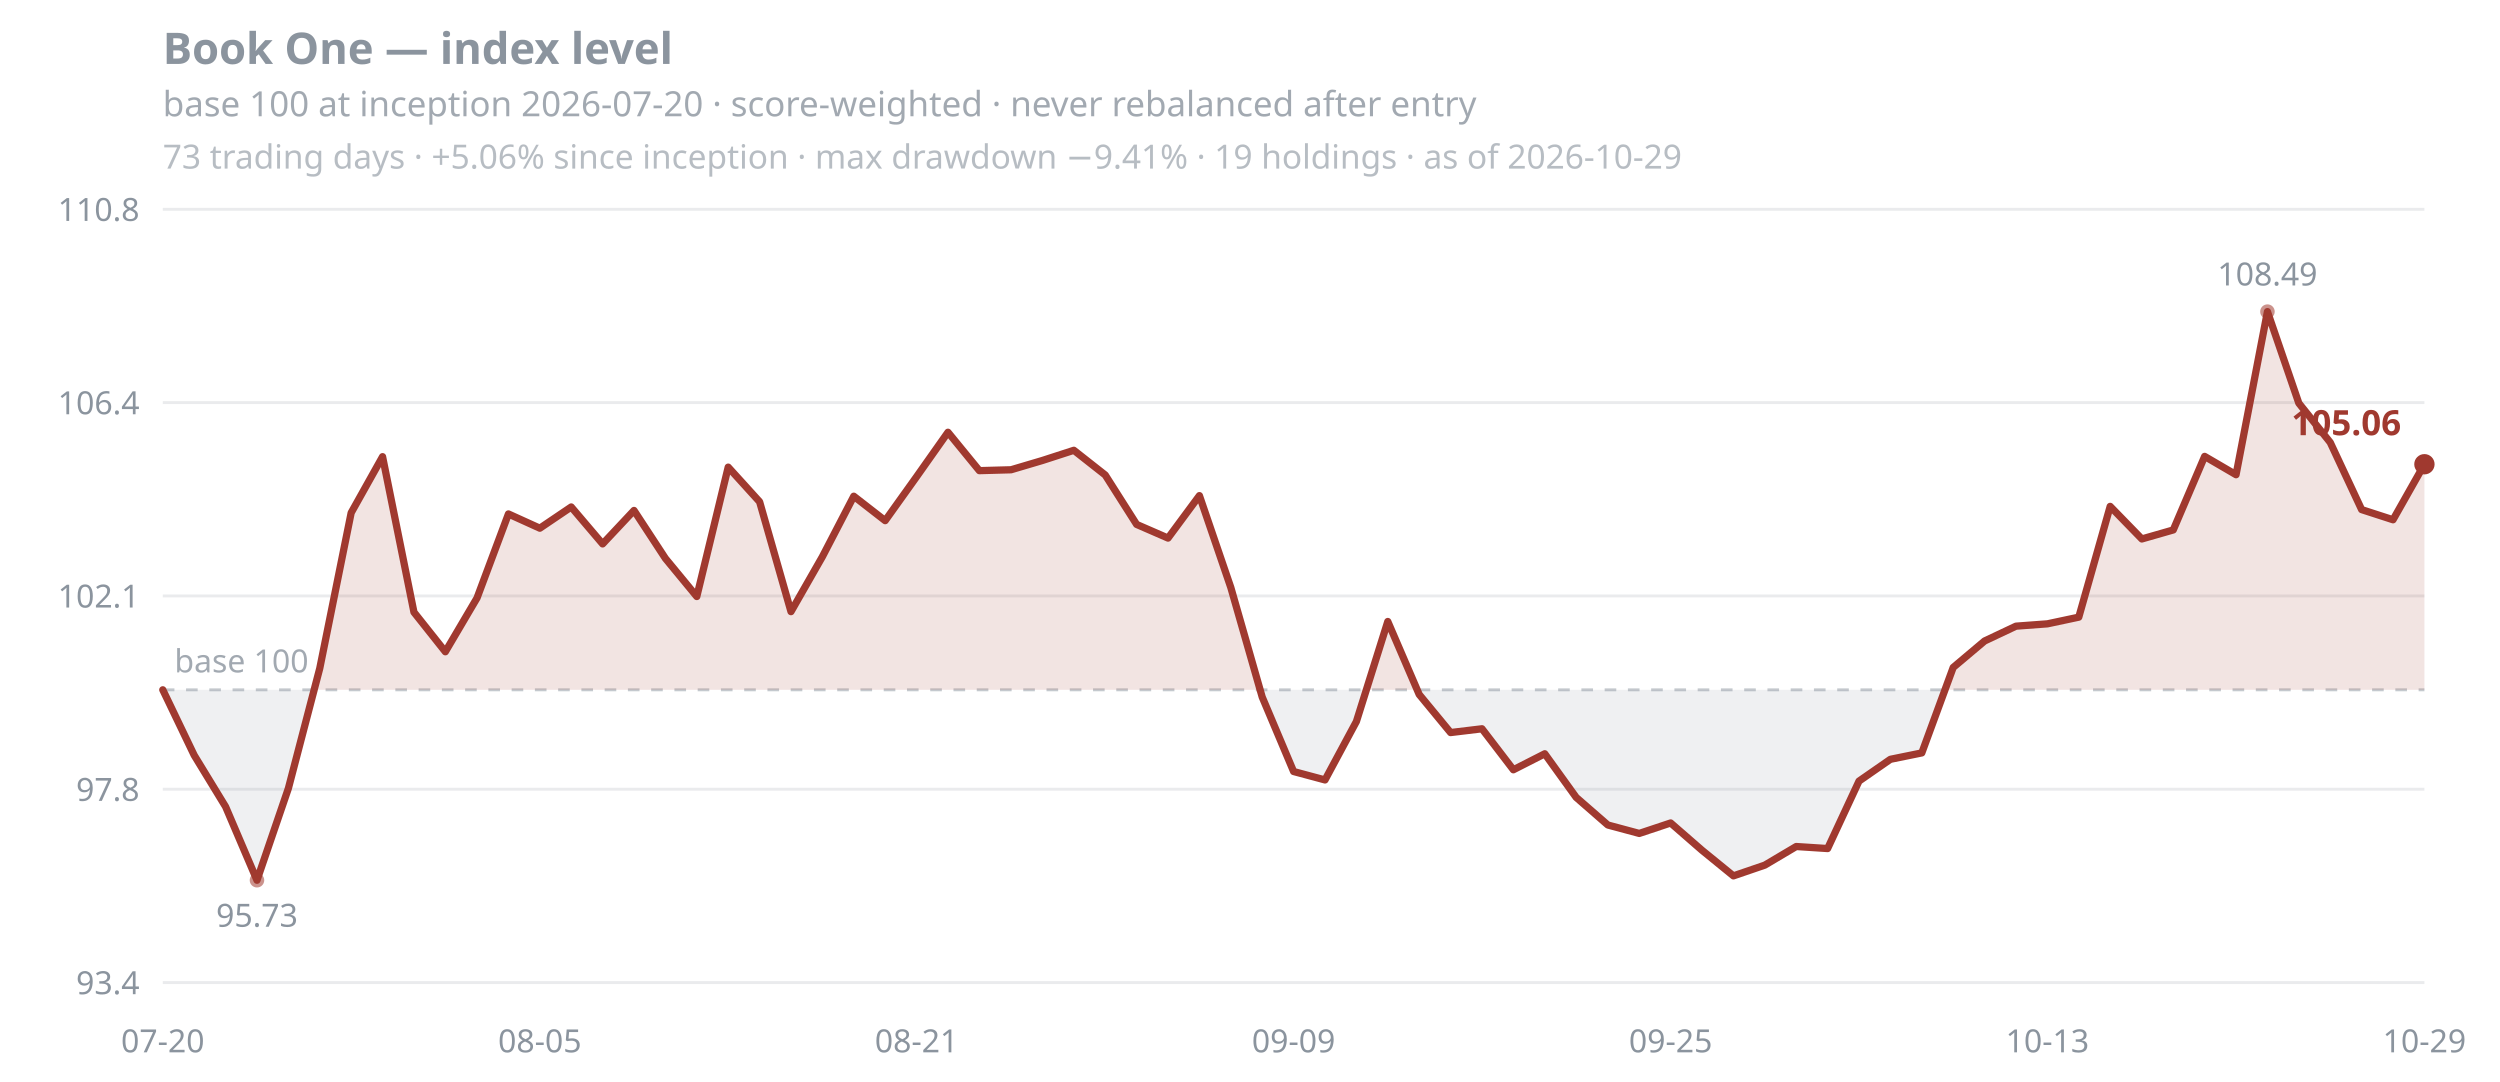
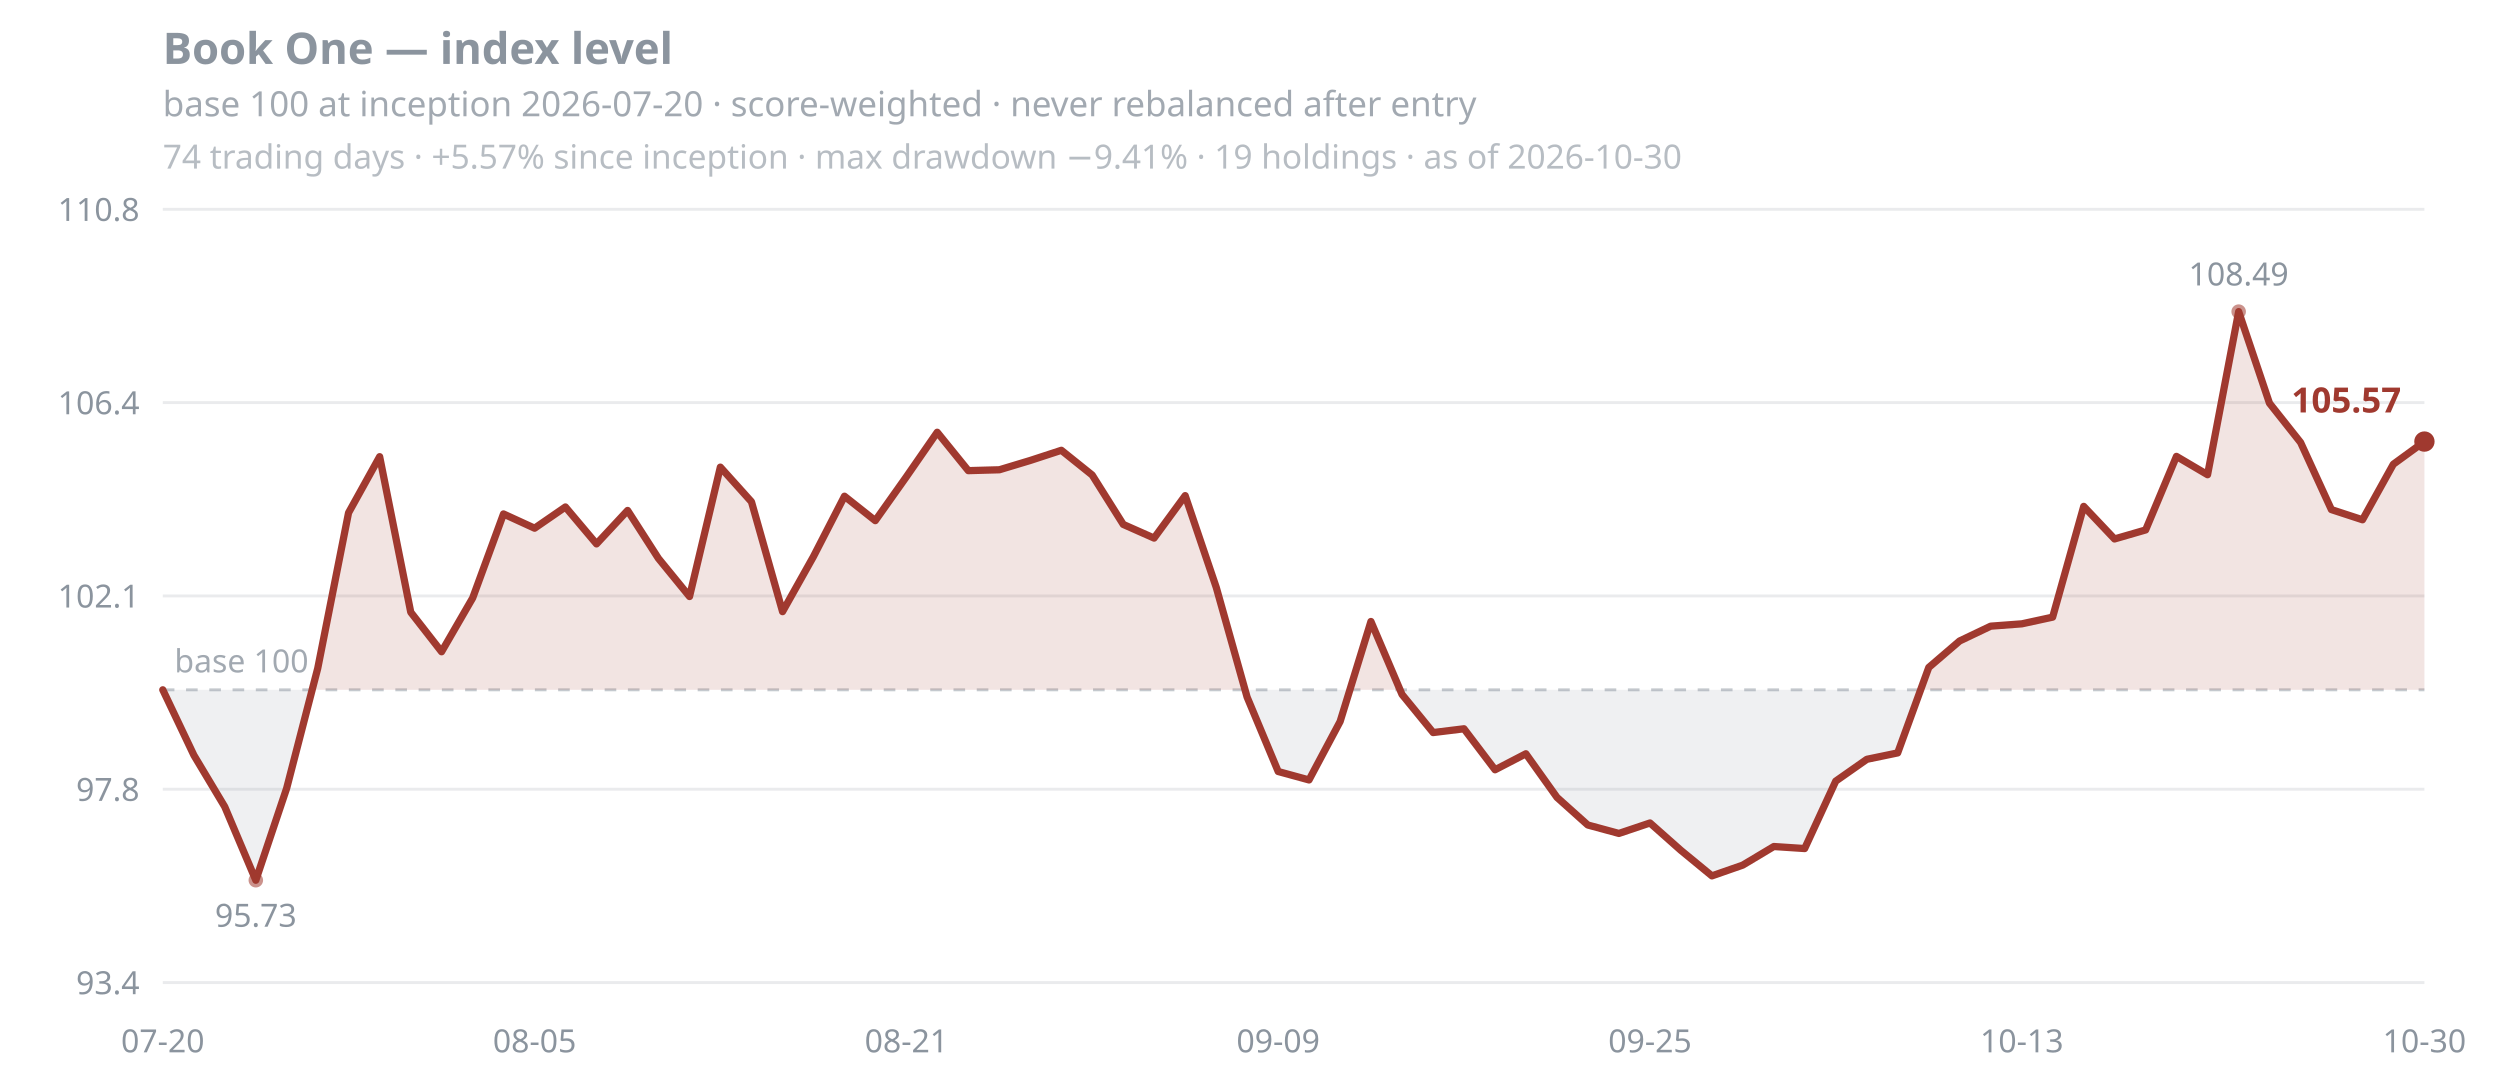
<svg xmlns="http://www.w3.org/2000/svg" viewBox="0 0 860 372" font-family="ui-sans-serif,system-ui,sans-serif">
  <text x="56" y="22" font-size="15" font-weight="600" fill="#8b949e">Book One — index level</text>
  <text x="56" y="40" font-size="12" fill="#8b949e" opacity="0.8">base 100 at inception 2026-07-20 · score-weighted · never rebalanced after entry</text>
-   <text x="56" y="58" font-size="11.5" fill="#8b949e" opacity="0.62">73 trading days · +5.06% since inception · max drawdown −9.41% · 19 holdings · as of 2026-10-29</text>
+   <text x="56" y="58" font-size="11.5" fill="#8b949e" opacity="0.62">74 trading days · +5.57% since inception · max drawdown −9.41% · 19 holdings · as of 2026-10-30</text>
  <line x1="56" y1="338.0" x2="834" y2="338.0" stroke="#8b949e" stroke-opacity="0.18" />
  <text x="48" y="342.0" font-size="11" fill="#8b949e" text-anchor="end">93.4</text>
  <line x1="56" y1="271.5" x2="834" y2="271.5" stroke="#8b949e" stroke-opacity="0.18" />
  <text x="48" y="275.5" font-size="11" fill="#8b949e" text-anchor="end">97.8</text>
  <line x1="56" y1="205.0" x2="834" y2="205.0" stroke="#8b949e" stroke-opacity="0.18" />
  <text x="48" y="209.0" font-size="11" fill="#8b949e" text-anchor="end">102.1</text>
  <line x1="56" y1="138.5" x2="834" y2="138.5" stroke="#8b949e" stroke-opacity="0.18" />
  <text x="48" y="142.5" font-size="11" fill="#8b949e" text-anchor="end">106.4</text>
  <line x1="56" y1="72.0" x2="834" y2="72.0" stroke="#8b949e" stroke-opacity="0.18" />
  <text x="48" y="76.0" font-size="11" fill="#8b949e" text-anchor="end">110.8</text>
  <line x1="56" y1="237.3" x2="834" y2="237.3" stroke="#8b949e" stroke-opacity="0.5" stroke-dasharray="4 4" />
  <text x="60" y="231.3" font-size="11" fill="#8b949e" text-anchor="start" opacity="0.8">base 100</text>
  <text x="56.0" y="362" font-size="11" fill="#8b949e" text-anchor="middle">07-20</text>
-   <text x="185.7" y="362" font-size="11" fill="#8b949e" text-anchor="middle">08-05</text>
-   <text x="315.3" y="362" font-size="11" fill="#8b949e" text-anchor="middle">08-21</text>
-   <text x="445.0" y="362" font-size="11" fill="#8b949e" text-anchor="middle">09-09</text>
-   <text x="574.7" y="362" font-size="11" fill="#8b949e" text-anchor="middle">09-25</text>
-   <text x="704.3" y="362" font-size="11" fill="#8b949e" text-anchor="middle">10-13</text>
-   <text x="834.0" y="362" font-size="11" fill="#8b949e" text-anchor="middle">10-29</text>
+   <text x="183.9" y="362" font-size="11" fill="#8b949e" text-anchor="middle">08-05</text>
+   <text x="311.8" y="362" font-size="11" fill="#8b949e" text-anchor="middle">08-21</text>
+   <text x="439.7" y="362" font-size="11" fill="#8b949e" text-anchor="middle">09-09</text>
+   <text x="567.6" y="362" font-size="11" fill="#8b949e" text-anchor="middle">09-25</text>
+   <text x="695.5" y="362" font-size="11" fill="#8b949e" text-anchor="middle">10-13</text>
+   <text x="834.0" y="362" font-size="11" fill="#8b949e" text-anchor="middle">10-30</text>
  <defs>
    <clipPath id="above">
      <rect x="56" y="72" width="778" height="165.3" />
    </clipPath>
    <clipPath id="below">
      <rect x="56" y="237.3" width="778" height="100.7" />
    </clipPath>
  </defs>
-   <polygon points="56.0,237.3 56.0,237.3 66.8,259.8 77.6,277.5 88.4,302.8 99.2,271.2 110.0,229.9 120.8,176.4 131.6,157.1 142.4,210.6 153.2,224.2 164.1,205.7 174.9,176.8 185.7,181.7 196.5,174.4 207.3,187.1 218.1,175.6 228.9,192.1 239.7,205.2 250.5,160.7 261.3,172.6 272.1,210.4 282.9,191.5 293.7,170.7 304.5,179.1 315.3,164.0 326.1,148.7 336.9,161.9 347.8,161.6 358.6,158.4 369.4,154.9 380.2,163.4 391.0,180.4 401.8,185.1 412.6,170.5 423.4,202.1 434.2,239.8 445.0,265.4 455.8,268.3 466.6,248.2 477.4,213.8 488.2,238.9 499.0,252.0 509.8,250.7 520.6,264.8 531.4,259.3 542.2,274.3 553.1,283.8 563.9,286.7 574.7,283.1 585.5,292.5 596.3,301.3 607.1,297.6 617.9,291.2 628.7,291.9 639.5,268.7 650.3,261.2 661.1,259.0 671.9,229.6 682.7,220.5 693.5,215.4 704.3,214.6 715.1,212.3 725.9,174.2 736.8,185.4 747.6,182.3 758.4,157.0 769.2,163.3 780.0,107.2 790.8,138.7 801.6,152.2 812.4,175.3 823.2,178.8 834.0,159.7 834.0,237.3" fill="#a0392f" fill-opacity="0.14" clip-path="url(#above)" />
-   <polygon points="56.0,237.3 56.0,237.3 66.8,259.8 77.6,277.5 88.4,302.8 99.2,271.2 110.0,229.9 120.8,176.4 131.6,157.1 142.4,210.6 153.2,224.2 164.1,205.7 174.9,176.8 185.7,181.7 196.5,174.4 207.3,187.1 218.1,175.6 228.9,192.1 239.7,205.2 250.5,160.7 261.3,172.6 272.1,210.4 282.9,191.5 293.7,170.7 304.5,179.1 315.3,164.0 326.1,148.7 336.9,161.9 347.8,161.6 358.6,158.4 369.4,154.9 380.2,163.4 391.0,180.4 401.8,185.1 412.6,170.5 423.4,202.1 434.2,239.8 445.0,265.4 455.8,268.3 466.6,248.2 477.4,213.8 488.2,238.9 499.0,252.0 509.8,250.7 520.6,264.8 531.4,259.3 542.2,274.3 553.1,283.8 563.9,286.7 574.7,283.1 585.5,292.5 596.3,301.3 607.1,297.6 617.9,291.2 628.7,291.9 639.5,268.7 650.3,261.2 661.1,259.0 671.9,229.6 682.7,220.5 693.5,215.4 704.3,214.6 715.1,212.3 725.9,174.2 736.8,185.4 747.6,182.3 758.4,157.0 769.2,163.3 780.0,107.2 790.8,138.7 801.6,152.2 812.4,175.3 823.2,178.8 834.0,159.7 834.0,237.3" fill="#8b949e" fill-opacity="0.14" clip-path="url(#below)" />
-   <polyline points="56.0,237.3 66.8,259.8 77.6,277.5 88.4,302.8 99.2,271.2 110.0,229.9 120.8,176.4 131.6,157.1 142.4,210.6 153.2,224.2 164.1,205.7 174.9,176.8 185.7,181.7 196.5,174.4 207.3,187.1 218.1,175.6 228.9,192.1 239.7,205.2 250.5,160.7 261.3,172.6 272.1,210.4 282.9,191.5 293.7,170.7 304.5,179.1 315.3,164.0 326.1,148.7 336.9,161.9 347.8,161.6 358.6,158.4 369.4,154.9 380.2,163.4 391.0,180.4 401.8,185.1 412.6,170.5 423.4,202.1 434.2,239.8 445.0,265.4 455.8,268.3 466.6,248.2 477.4,213.8 488.2,238.9 499.0,252.0 509.8,250.7 520.6,264.8 531.4,259.3 542.2,274.3 553.1,283.8 563.9,286.7 574.7,283.1 585.5,292.5 596.3,301.3 607.1,297.6 617.9,291.2 628.7,291.9 639.5,268.7 650.3,261.2 661.1,259.0 671.9,229.6 682.7,220.5 693.5,215.4 704.3,214.6 715.1,212.3 725.9,174.2 736.8,185.4 747.6,182.3 758.4,157.0 769.2,163.3 780.0,107.2 790.8,138.7 801.6,152.2 812.4,175.3 823.2,178.8 834.0,159.7" fill="none" stroke="#a0392f" stroke-width="2.5" stroke-linejoin="round" stroke-linecap="round" />
-   <circle cx="88.4" cy="302.8" r="2.5" fill="#a0392f" fill-opacity="0.55" />
-   <text x="88.4" y="318.8" font-size="11" fill="#8b949e" text-anchor="middle">95.73</text>
-   <circle cx="780.0" cy="107.2" r="2.5" fill="#a0392f" fill-opacity="0.55" />
-   <text x="780.0" y="98.2" font-size="11" fill="#8b949e" text-anchor="middle">108.49</text>
-   <circle cx="834.0" cy="159.7" r="3.5" fill="#a0392f" />
-   <text x="826.0" y="149.7" font-size="12" font-weight="600" fill="#a0392f" text-anchor="end">105.06</text>
+   <polygon points="56.0,237.3 56.0,237.3 66.7,259.8 77.3,277.5 88.0,302.8 98.6,271.2 109.3,229.9 119.9,176.4 130.6,157.1 141.3,210.6 151.9,224.2 162.6,205.7 173.2,176.8 183.9,181.7 194.5,174.4 205.2,187.1 215.9,175.6 226.5,192.1 237.2,205.2 247.8,160.7 258.5,172.6 269.2,210.4 279.8,191.5 290.5,170.7 301.1,179.1 311.8,164.0 322.4,148.7 333.1,161.9 343.8,161.6 354.4,158.4 365.1,154.9 375.7,163.4 386.4,180.4 397.0,185.1 407.7,170.5 418.4,202.1 429.0,239.8 439.7,265.4 450.3,268.3 461.0,248.2 471.6,213.8 482.3,238.9 493.0,252.0 503.6,250.7 514.3,264.8 524.9,259.3 535.6,274.3 546.2,283.8 556.9,286.7 567.6,283.1 578.2,292.5 588.9,301.3 599.5,297.6 610.2,291.2 620.8,291.9 631.5,268.7 642.2,261.2 652.8,259.0 663.5,229.6 674.1,220.5 684.8,215.4 695.5,214.6 706.1,212.3 716.8,174.2 727.4,185.4 738.1,182.3 748.7,157.0 759.4,163.3 770.1,107.2 780.7,138.7 791.4,152.2 802.0,175.3 812.7,178.8 823.3,159.7 834.0,151.9 834.0,237.3" fill="#a0392f" fill-opacity="0.14" clip-path="url(#above)" />
+   <polygon points="56.0,237.3 56.0,237.3 66.7,259.8 77.3,277.5 88.0,302.8 98.6,271.2 109.3,229.9 119.9,176.4 130.6,157.1 141.3,210.6 151.9,224.2 162.6,205.7 173.2,176.8 183.9,181.7 194.5,174.4 205.2,187.1 215.9,175.6 226.5,192.1 237.2,205.2 247.8,160.7 258.5,172.6 269.2,210.4 279.8,191.5 290.5,170.7 301.1,179.1 311.8,164.0 322.4,148.7 333.1,161.9 343.8,161.6 354.4,158.4 365.1,154.9 375.7,163.4 386.4,180.4 397.0,185.1 407.7,170.5 418.4,202.1 429.0,239.8 439.7,265.4 450.3,268.3 461.0,248.2 471.6,213.8 482.3,238.9 493.0,252.0 503.6,250.7 514.3,264.8 524.9,259.3 535.6,274.3 546.2,283.8 556.9,286.7 567.6,283.1 578.2,292.5 588.9,301.3 599.5,297.6 610.2,291.2 620.8,291.9 631.5,268.7 642.2,261.2 652.8,259.0 663.5,229.6 674.1,220.5 684.8,215.4 695.5,214.6 706.1,212.3 716.8,174.2 727.4,185.4 738.1,182.3 748.7,157.0 759.4,163.3 770.1,107.2 780.7,138.7 791.4,152.2 802.0,175.3 812.7,178.8 823.3,159.7 834.0,151.9 834.0,237.3" fill="#8b949e" fill-opacity="0.14" clip-path="url(#below)" />
+   <polyline points="56.0,237.3 66.7,259.8 77.3,277.5 88.0,302.8 98.6,271.2 109.3,229.9 119.9,176.4 130.6,157.1 141.3,210.6 151.9,224.2 162.6,205.7 173.2,176.8 183.9,181.7 194.5,174.4 205.2,187.1 215.9,175.6 226.5,192.1 237.2,205.2 247.8,160.7 258.5,172.6 269.2,210.4 279.8,191.5 290.5,170.7 301.1,179.1 311.8,164.0 322.4,148.7 333.1,161.9 343.8,161.6 354.4,158.4 365.1,154.9 375.7,163.4 386.4,180.4 397.0,185.1 407.7,170.5 418.4,202.1 429.0,239.8 439.7,265.4 450.3,268.3 461.0,248.2 471.6,213.8 482.3,238.9 493.0,252.0 503.6,250.7 514.3,264.8 524.9,259.3 535.6,274.3 546.2,283.8 556.9,286.7 567.6,283.1 578.2,292.5 588.9,301.3 599.5,297.6 610.2,291.2 620.8,291.9 631.5,268.7 642.2,261.2 652.8,259.0 663.5,229.6 674.1,220.5 684.8,215.4 695.5,214.6 706.1,212.3 716.8,174.2 727.4,185.4 738.1,182.3 748.7,157.0 759.4,163.3 770.1,107.2 780.7,138.7 791.4,152.2 802.0,175.3 812.7,178.8 823.3,159.7 834.0,151.9" fill="none" stroke="#a0392f" stroke-width="2.5" stroke-linejoin="round" stroke-linecap="round" />
+   <circle cx="88.0" cy="302.8" r="2.5" fill="#a0392f" fill-opacity="0.55" />
+   <text x="88.0" y="318.8" font-size="11" fill="#8b949e" text-anchor="middle">95.73</text>
+   <circle cx="770.1" cy="107.2" r="2.5" fill="#a0392f" fill-opacity="0.55" />
+   <text x="770.1" y="98.2" font-size="11" fill="#8b949e" text-anchor="middle">108.49</text>
+   <circle cx="834.0" cy="151.9" r="3.5" fill="#a0392f" />
+   <text x="826.0" y="141.9" font-size="12" font-weight="600" fill="#a0392f" text-anchor="end">105.57</text>
</svg>
